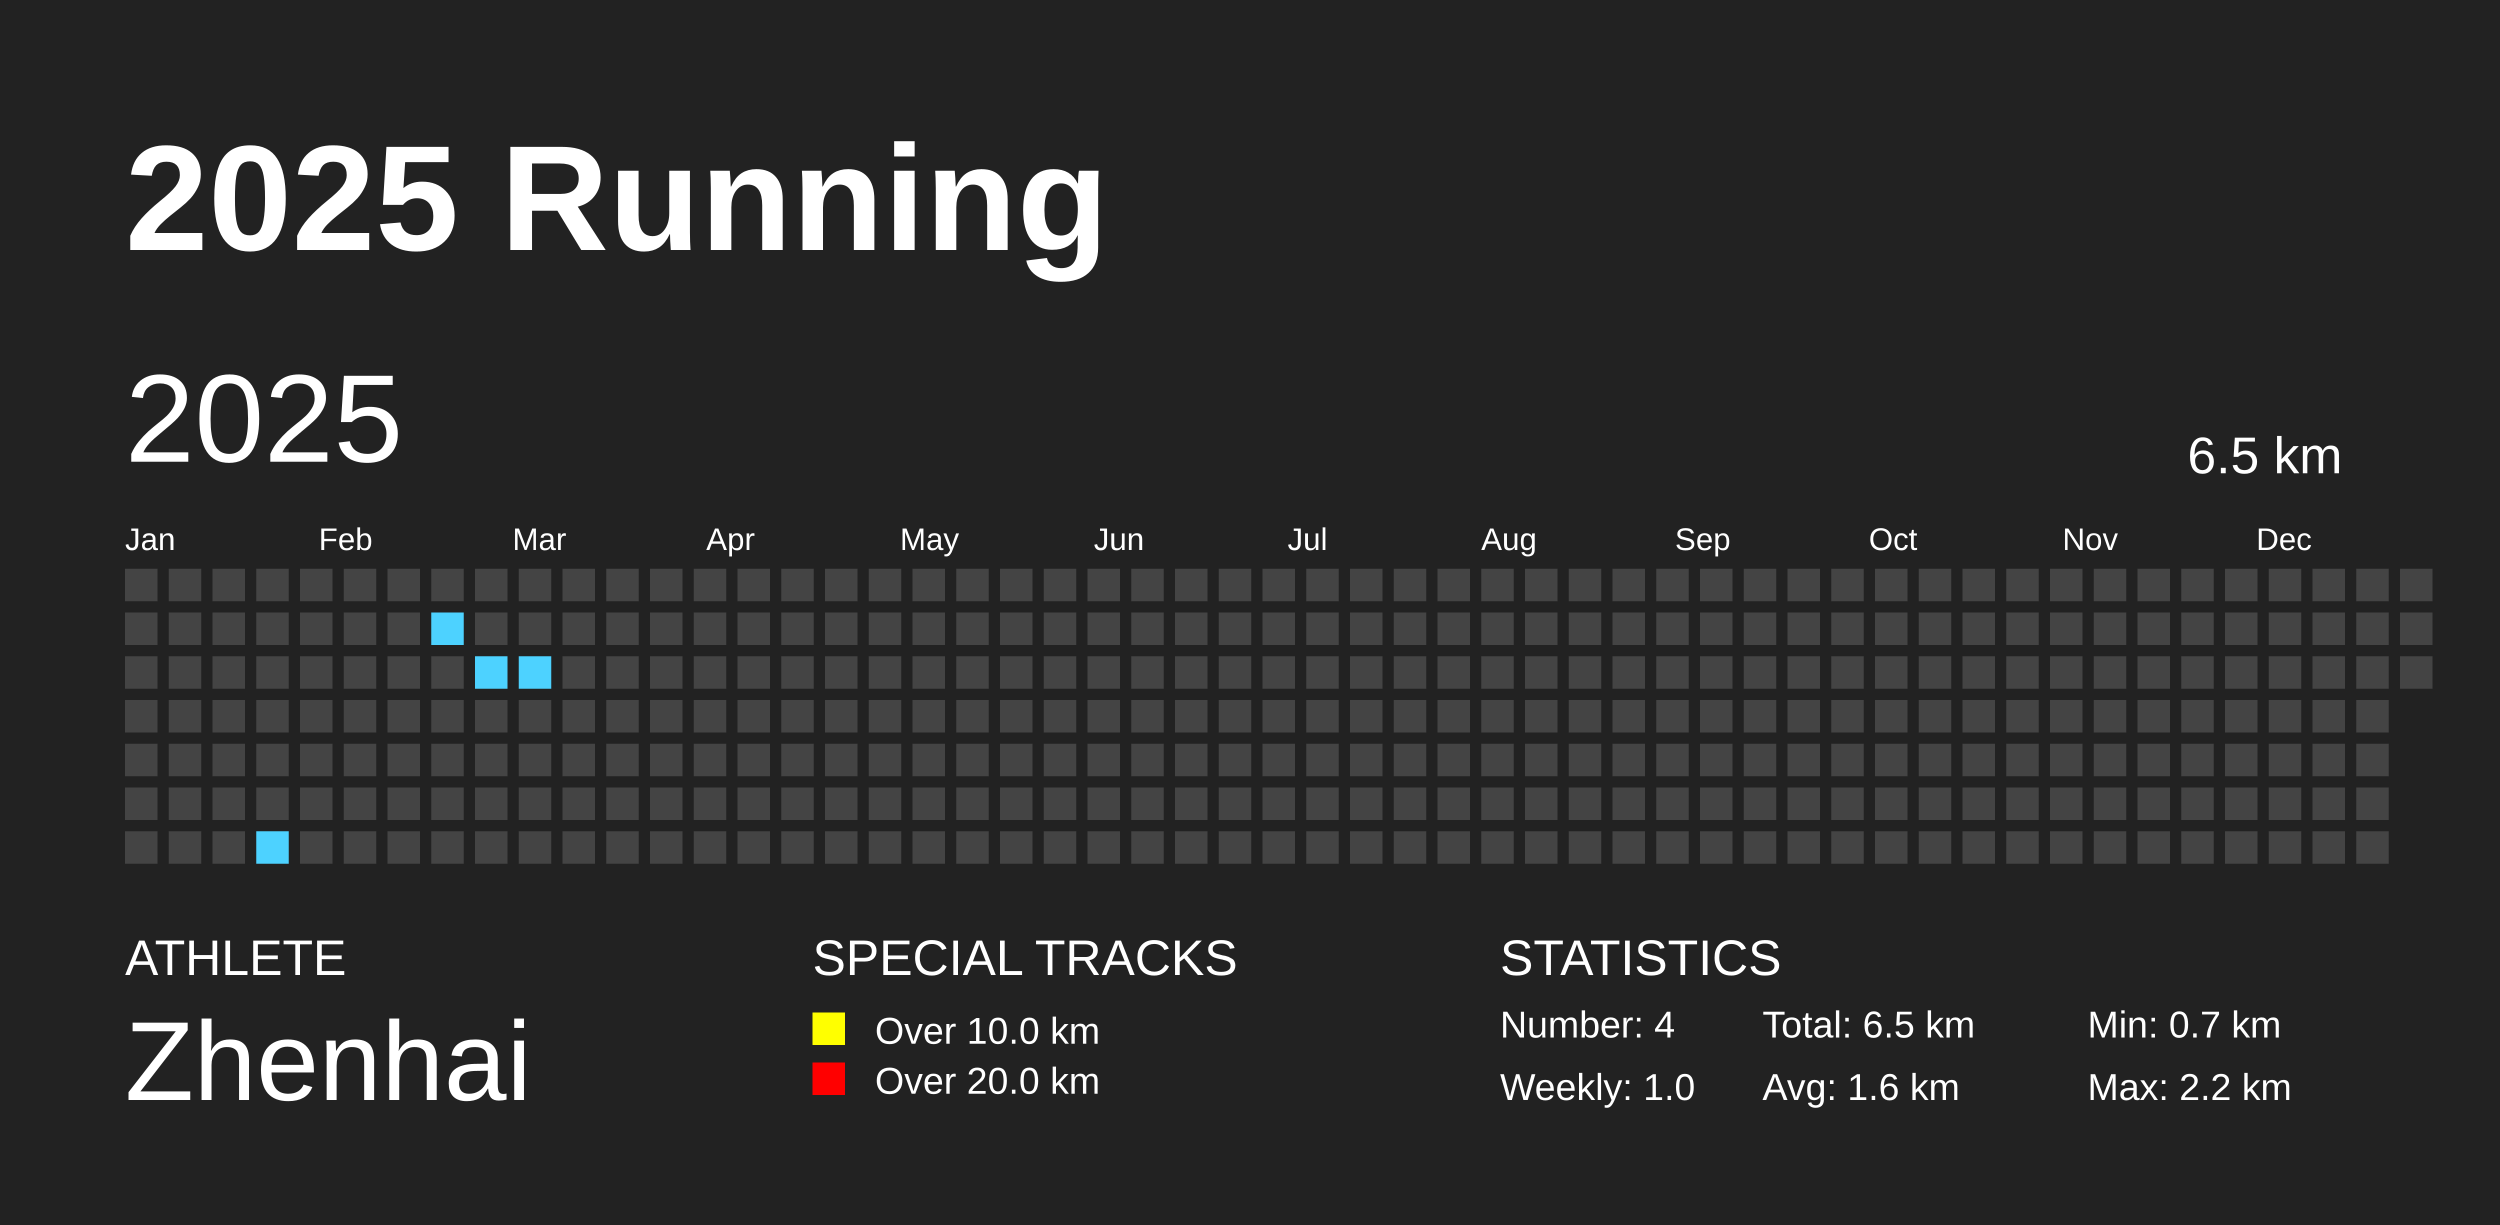
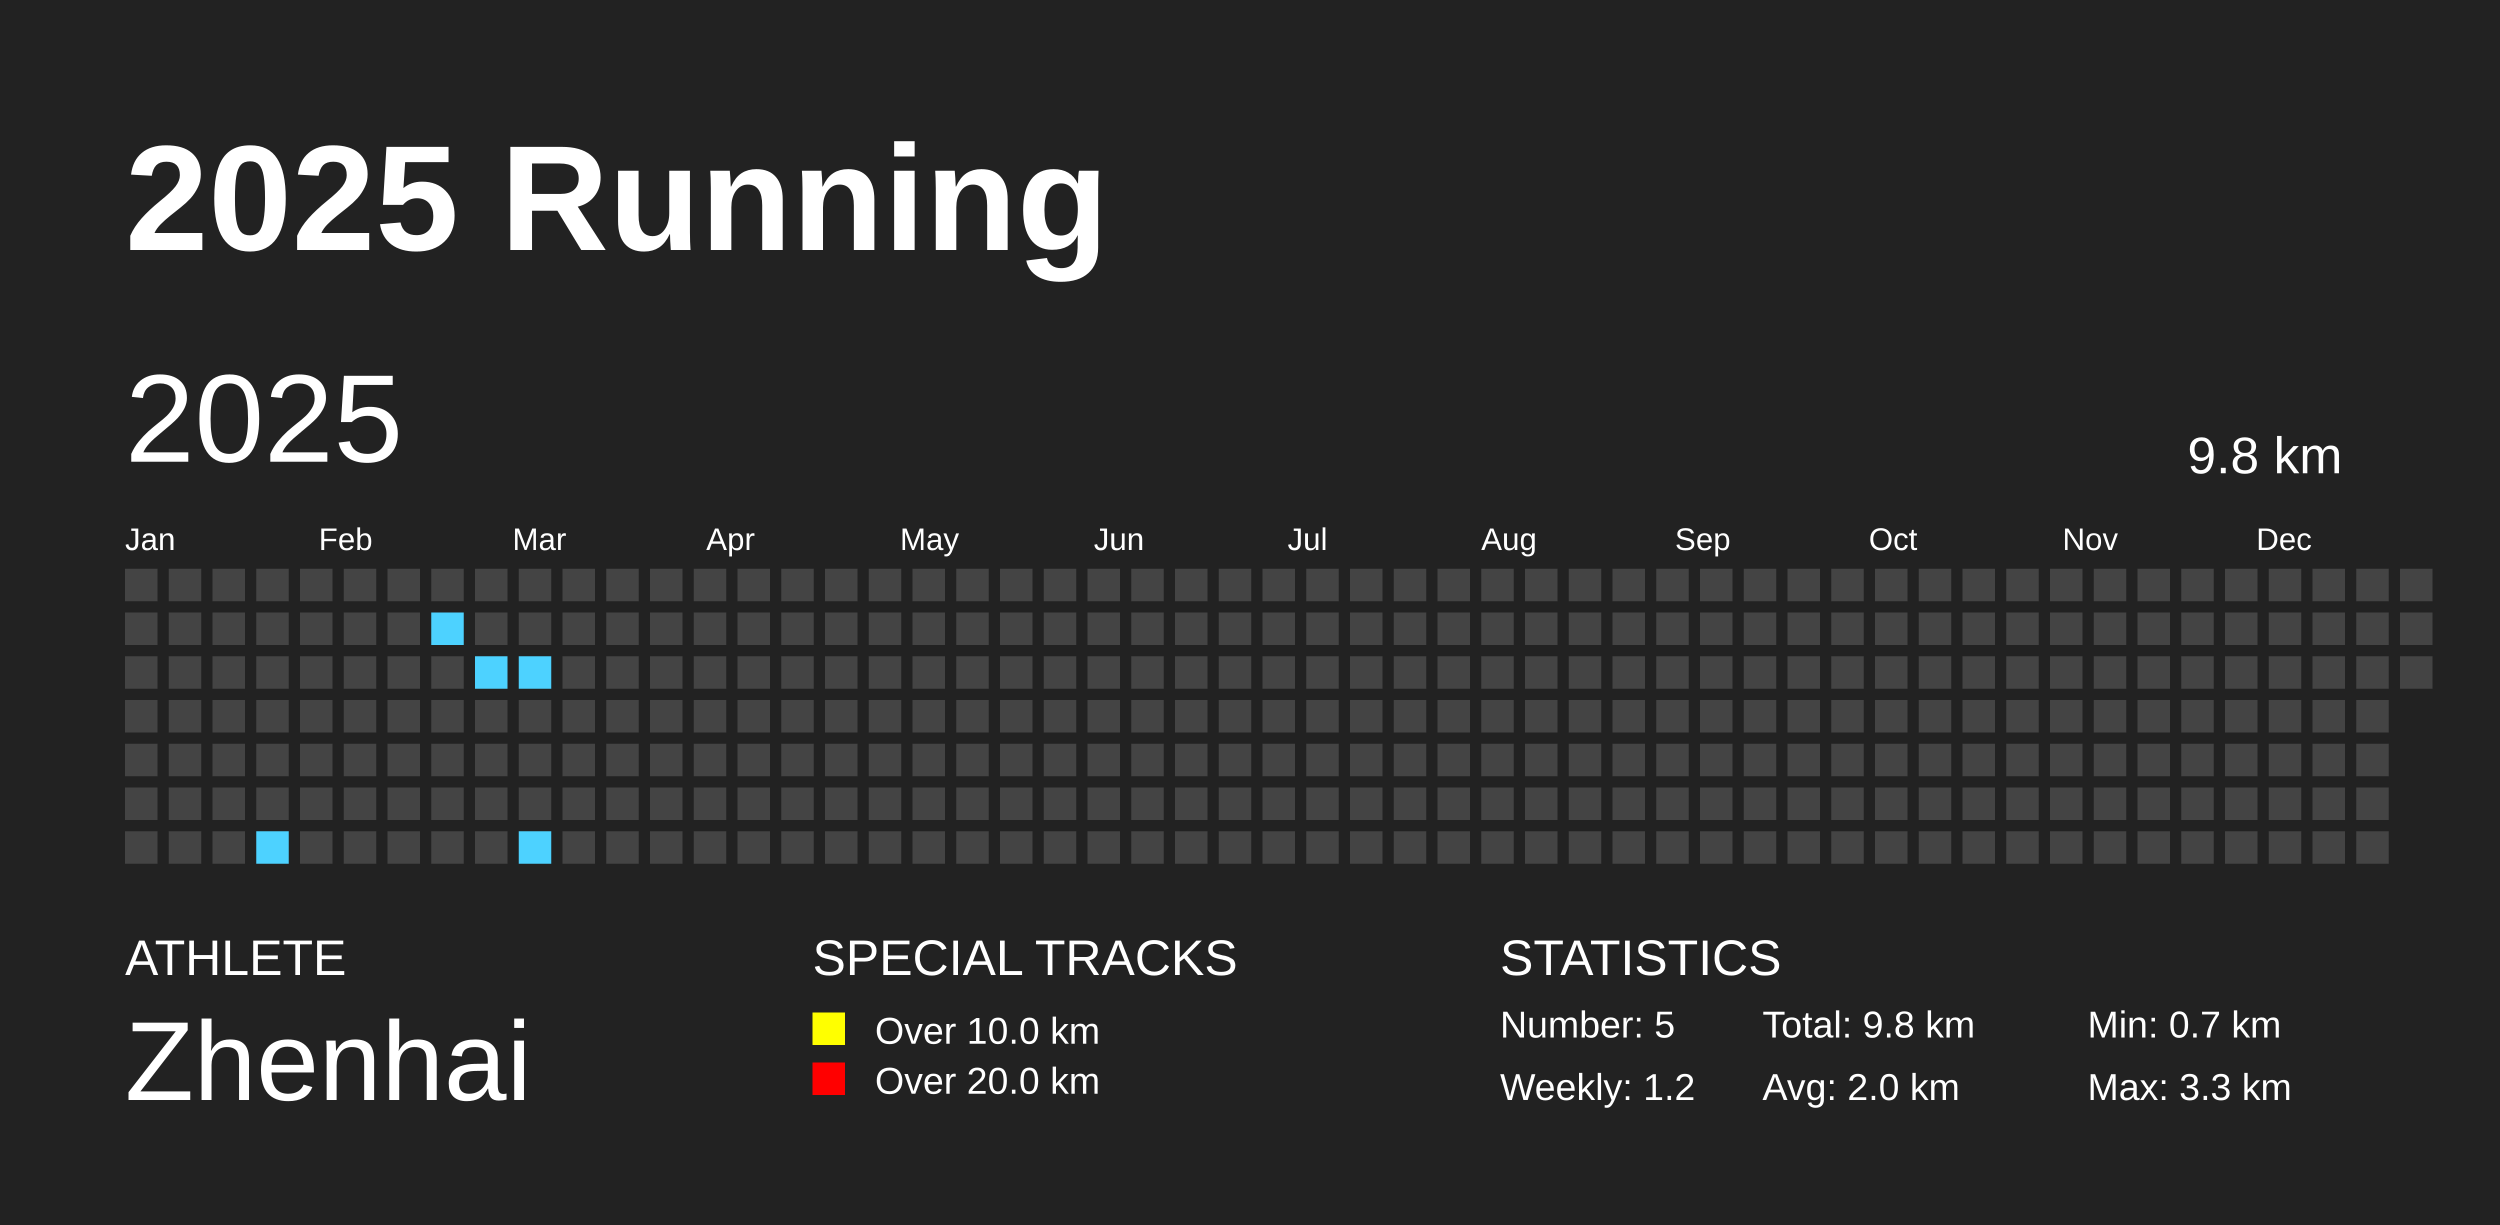
<svg xmlns="http://www.w3.org/2000/svg" baseProfile="full" height="98mm" version="1.1" viewBox="0,0,200,98" width="200mm">
  <defs />
  <rect fill="#222222" height="98" width="200" x="0" y="0" />
  <text fill="#FFFFFF" style="font-size:12px; font-family:Arial; font-weight:bold;" x="10" y="20">2025 Running</text>
  <text fill="#FFFFFF" style="font-size:4px; font-family:Arial" x="10" y="78">ATHLETE</text>
  <text fill="#FFFFFF" style="font-size:9px; font-family:Arial" x="10" y="88">Zhenhai</text>
  <text fill="#FFFFFF" style="font-size:4px; font-family:Arial" x="65" y="78">SPECIAL TRACKS</text>
  <rect fill="yellow" height="2.6" width="2.6" x="65" y="81" />
  <text fill="#FFFFFF" style="font-size:3px; font-family:Arial" x="70" y="83.5">Over 10.0 km</text>
  <rect fill="red" height="2.6" width="2.6" x="65" y="85" />
  <text fill="#FFFFFF" style="font-size:3px; font-family:Arial" x="70" y="87.5">Over 20.0 km</text>
  <text fill="#FFFFFF" style="font-size:4px; font-family:Arial" x="120" y="78">STATISTICS</text>
-   <text fill="#FFFFFF" style="font-size:3px; font-family:Arial" x="120" y="83">Number: 4</text>
-   <text fill="#FFFFFF" style="font-size:3px; font-family:Arial" x="120" y="88">Weekly: 1.0</text>
-   <text fill="#FFFFFF" style="font-size:3px; font-family:Arial" x="141" y="83">Total: 6.5 km</text>
-   <text fill="#FFFFFF" style="font-size:3px; font-family:Arial" x="141" y="88">Avg: 1.6 km</text>
+   <text fill="#FFFFFF" style="font-size:3px; font-family:Arial" x="120" y="83">Number: 5</text>
+   <text fill="#FFFFFF" style="font-size:3px; font-family:Arial" x="120" y="88">Weekly: 1.2</text>
+   <text fill="#FFFFFF" style="font-size:3px; font-family:Arial" x="141" y="83">Total: 9.8 km</text>
+   <text fill="#FFFFFF" style="font-size:3px; font-family:Arial" x="141" y="88">Avg: 2.0 km</text>
  <text fill="#FFFFFF" style="font-size:3px; font-family:Arial" x="167" y="83">Min: 0.7 km</text>
-   <text fill="#FFFFFF" style="font-size:3px; font-family:Arial" x="167" y="88">Max: 2.2 km</text>
+   <text fill="#FFFFFF" style="font-size:3px; font-family:Arial" x="167" y="88">Max: 3.3 km</text>
  <text dominant-baseline="hanging" fill="#FFFFFF" style="font-size:10.0px; font-family:Arial;" x="10" y="30">2025</text>
-   <text dominant-baseline="hanging" fill="#FFFFFF" style="font-size:4.125px; font-family:Arial;" x="175" y="35">6.5 km</text>
+   <text dominant-baseline="hanging" fill="#FFFFFF" style="font-size:4.125px; font-family:Arial;" x="175" y="35">9.8 km</text>
  <text fill="#FFFFFF" style="font-size:2.5px; font-family:Arial" x="10.0" y="44">Jan</text>
  <text fill="#FFFFFF" style="font-size:2.5px; font-family:Arial" x="25.5" y="44">Feb</text>
  <text fill="#FFFFFF" style="font-size:2.5px; font-family:Arial" x="41.0" y="44">Mar</text>
  <text fill="#FFFFFF" style="font-size:2.5px; font-family:Arial" x="56.5" y="44">Apr</text>
  <text fill="#FFFFFF" style="font-size:2.5px; font-family:Arial" x="72.0" y="44">May</text>
  <text fill="#FFFFFF" style="font-size:2.5px; font-family:Arial" x="87.5" y="44">Jun</text>
  <text fill="#FFFFFF" style="font-size:2.5px; font-family:Arial" x="103.0" y="44">Jul</text>
  <text fill="#FFFFFF" style="font-size:2.5px; font-family:Arial" x="118.5" y="44">Aug</text>
  <text fill="#FFFFFF" style="font-size:2.5px; font-family:Arial" x="134.0" y="44">Sep</text>
  <text fill="#FFFFFF" style="font-size:2.5px; font-family:Arial" x="149.5" y="44">Oct</text>
  <text fill="#FFFFFF" style="font-size:2.5px; font-family:Arial" x="165.0" y="44">Nov</text>
  <text fill="#FFFFFF" style="font-size:2.5px; font-family:Arial" x="180.5" y="44">Dec</text>
  <rect fill="#444444" height="2.6" width="2.6" x="10.0" y="45.5" />
  <rect fill="#444444" height="2.6" width="2.6" x="10.0" y="49.0" />
  <rect fill="#444444" height="2.6" width="2.6" x="10.0" y="52.5" />
  <rect fill="#444444" height="2.6" width="2.6" x="10.0" y="56.0" />
  <rect fill="#444444" height="2.6" width="2.6" x="10.0" y="59.5" />
  <rect fill="#444444" height="2.6" width="2.6" x="10.0" y="63.0" />
  <rect fill="#444444" height="2.6" width="2.6" x="10.0" y="66.5" />
  <rect fill="#444444" height="2.6" width="2.6" x="13.5" y="45.5" />
  <rect fill="#444444" height="2.6" width="2.6" x="13.5" y="49.0" />
  <rect fill="#444444" height="2.6" width="2.6" x="13.5" y="52.5" />
  <rect fill="#444444" height="2.6" width="2.6" x="13.5" y="56.0" />
  <rect fill="#444444" height="2.6" width="2.6" x="13.5" y="59.5" />
  <rect fill="#444444" height="2.6" width="2.6" x="13.5" y="63.0" />
  <rect fill="#444444" height="2.6" width="2.6" x="13.5" y="66.5" />
  <rect fill="#444444" height="2.6" width="2.6" x="17.0" y="45.5" />
  <rect fill="#444444" height="2.6" width="2.6" x="17.0" y="49.0" />
  <rect fill="#444444" height="2.6" width="2.6" x="17.0" y="52.5" />
  <rect fill="#444444" height="2.6" width="2.6" x="17.0" y="56.0" />
  <rect fill="#444444" height="2.6" width="2.6" x="17.0" y="59.5" />
  <rect fill="#444444" height="2.6" width="2.6" x="17.0" y="63.0" />
  <rect fill="#444444" height="2.6" width="2.6" x="17.0" y="66.5" />
  <rect fill="#444444" height="2.6" width="2.6" x="20.5" y="45.5" />
  <rect fill="#444444" height="2.6" width="2.6" x="20.5" y="49.0" />
  <rect fill="#444444" height="2.6" width="2.6" x="20.5" y="52.5" />
  <rect fill="#444444" height="2.6" width="2.6" x="20.5" y="56.0" />
  <rect fill="#444444" height="2.6" width="2.6" x="20.5" y="59.5" />
  <rect fill="#444444" height="2.6" width="2.6" x="20.5" y="63.0" />
  <rect fill="#4DD2FF" height="2.6" width="2.6" x="20.5" y="66.5" />
  <rect fill="#444444" height="2.6" width="2.6" x="24.0" y="45.5" />
  <rect fill="#444444" height="2.6" width="2.6" x="24.0" y="49.0" />
  <rect fill="#444444" height="2.6" width="2.6" x="24.0" y="52.5" />
  <rect fill="#444444" height="2.6" width="2.6" x="24.0" y="56.0" />
  <rect fill="#444444" height="2.6" width="2.6" x="24.0" y="59.5" />
  <rect fill="#444444" height="2.6" width="2.6" x="24.0" y="63.0" />
  <rect fill="#444444" height="2.6" width="2.6" x="24.0" y="66.5" />
  <rect fill="#444444" height="2.6" width="2.6" x="27.5" y="45.5" />
  <rect fill="#444444" height="2.6" width="2.6" x="27.5" y="49.0" />
  <rect fill="#444444" height="2.6" width="2.6" x="27.5" y="52.5" />
  <rect fill="#444444" height="2.6" width="2.6" x="27.5" y="56.0" />
  <rect fill="#444444" height="2.6" width="2.6" x="27.5" y="59.5" />
  <rect fill="#444444" height="2.6" width="2.6" x="27.5" y="63.0" />
  <rect fill="#444444" height="2.6" width="2.6" x="27.5" y="66.5" />
  <rect fill="#444444" height="2.6" width="2.6" x="31.0" y="45.5" />
  <rect fill="#444444" height="2.6" width="2.6" x="31.0" y="49.0" />
  <rect fill="#444444" height="2.6" width="2.6" x="31.0" y="52.5" />
  <rect fill="#444444" height="2.6" width="2.6" x="31.0" y="56.0" />
  <rect fill="#444444" height="2.6" width="2.6" x="31.0" y="59.5" />
  <rect fill="#444444" height="2.6" width="2.6" x="31.0" y="63.0" />
  <rect fill="#444444" height="2.6" width="2.6" x="31.0" y="66.5" />
  <rect fill="#444444" height="2.6" width="2.6" x="34.5" y="45.5" />
  <rect fill="#4DD2FF" height="2.6" width="2.6" x="34.5" y="49.0" />
  <rect fill="#444444" height="2.6" width="2.6" x="34.5" y="52.5" />
  <rect fill="#444444" height="2.6" width="2.6" x="34.5" y="56.0" />
  <rect fill="#444444" height="2.6" width="2.6" x="34.5" y="59.5" />
  <rect fill="#444444" height="2.6" width="2.6" x="34.5" y="63.0" />
  <rect fill="#444444" height="2.6" width="2.6" x="34.5" y="66.5" />
  <rect fill="#444444" height="2.6" width="2.6" x="38.0" y="45.5" />
  <rect fill="#444444" height="2.6" width="2.6" x="38.0" y="49.0" />
  <rect fill="#4DD2FF" height="2.6" width="2.6" x="38.0" y="52.5" />
  <rect fill="#444444" height="2.6" width="2.6" x="38.0" y="56.0" />
  <rect fill="#444444" height="2.6" width="2.6" x="38.0" y="59.5" />
  <rect fill="#444444" height="2.6" width="2.6" x="38.0" y="63.0" />
  <rect fill="#444444" height="2.6" width="2.6" x="38.0" y="66.5" />
  <rect fill="#444444" height="2.6" width="2.6" x="41.5" y="45.5" />
  <rect fill="#444444" height="2.6" width="2.6" x="41.5" y="49.0" />
  <rect fill="#4DD2FF" height="2.6" width="2.6" x="41.5" y="52.5" />
  <rect fill="#444444" height="2.6" width="2.6" x="41.5" y="56.0" />
  <rect fill="#444444" height="2.6" width="2.6" x="41.5" y="59.5" />
  <rect fill="#444444" height="2.6" width="2.6" x="41.5" y="63.0" />
-   <rect fill="#444444" height="2.6" width="2.6" x="41.5" y="66.5" />
+   <rect fill="#4DD2FF" height="2.6" width="2.6" x="41.5" y="66.5" />
  <rect fill="#444444" height="2.6" width="2.6" x="45.0" y="45.5" />
  <rect fill="#444444" height="2.6" width="2.6" x="45.0" y="49.0" />
  <rect fill="#444444" height="2.6" width="2.6" x="45.0" y="52.5" />
  <rect fill="#444444" height="2.6" width="2.6" x="45.0" y="56.0" />
  <rect fill="#444444" height="2.6" width="2.6" x="45.0" y="59.5" />
  <rect fill="#444444" height="2.6" width="2.6" x="45.0" y="63.0" />
  <rect fill="#444444" height="2.6" width="2.6" x="45.0" y="66.5" />
  <rect fill="#444444" height="2.6" width="2.6" x="48.5" y="45.5" />
  <rect fill="#444444" height="2.6" width="2.6" x="48.5" y="49.0" />
  <rect fill="#444444" height="2.6" width="2.6" x="48.5" y="52.5" />
  <rect fill="#444444" height="2.6" width="2.6" x="48.5" y="56.0" />
  <rect fill="#444444" height="2.6" width="2.6" x="48.5" y="59.5" />
  <rect fill="#444444" height="2.6" width="2.6" x="48.5" y="63.0" />
  <rect fill="#444444" height="2.6" width="2.6" x="48.5" y="66.5" />
  <rect fill="#444444" height="2.6" width="2.6" x="52.0" y="45.5" />
  <rect fill="#444444" height="2.6" width="2.6" x="52.0" y="49.0" />
  <rect fill="#444444" height="2.6" width="2.6" x="52.0" y="52.5" />
  <rect fill="#444444" height="2.6" width="2.6" x="52.0" y="56.0" />
  <rect fill="#444444" height="2.6" width="2.6" x="52.0" y="59.5" />
  <rect fill="#444444" height="2.6" width="2.6" x="52.0" y="63.0" />
  <rect fill="#444444" height="2.6" width="2.6" x="52.0" y="66.5" />
  <rect fill="#444444" height="2.6" width="2.6" x="55.5" y="45.5" />
  <rect fill="#444444" height="2.6" width="2.6" x="55.5" y="49.0" />
  <rect fill="#444444" height="2.6" width="2.6" x="55.5" y="52.5" />
  <rect fill="#444444" height="2.6" width="2.6" x="55.5" y="56.0" />
  <rect fill="#444444" height="2.6" width="2.6" x="55.5" y="59.5" />
  <rect fill="#444444" height="2.6" width="2.6" x="55.5" y="63.0" />
  <rect fill="#444444" height="2.6" width="2.6" x="55.5" y="66.5" />
  <rect fill="#444444" height="2.6" width="2.6" x="59.0" y="45.5" />
  <rect fill="#444444" height="2.6" width="2.6" x="59.0" y="49.0" />
  <rect fill="#444444" height="2.6" width="2.6" x="59.0" y="52.5" />
  <rect fill="#444444" height="2.6" width="2.6" x="59.0" y="56.0" />
  <rect fill="#444444" height="2.6" width="2.6" x="59.0" y="59.5" />
  <rect fill="#444444" height="2.6" width="2.6" x="59.0" y="63.0" />
  <rect fill="#444444" height="2.6" width="2.6" x="59.0" y="66.5" />
  <rect fill="#444444" height="2.6" width="2.6" x="62.5" y="45.5" />
  <rect fill="#444444" height="2.6" width="2.6" x="62.5" y="49.0" />
  <rect fill="#444444" height="2.6" width="2.6" x="62.5" y="52.5" />
  <rect fill="#444444" height="2.6" width="2.6" x="62.5" y="56.0" />
  <rect fill="#444444" height="2.6" width="2.6" x="62.5" y="59.5" />
  <rect fill="#444444" height="2.6" width="2.6" x="62.5" y="63.0" />
  <rect fill="#444444" height="2.6" width="2.6" x="62.5" y="66.5" />
  <rect fill="#444444" height="2.6" width="2.6" x="66.0" y="45.5" />
  <rect fill="#444444" height="2.6" width="2.6" x="66.0" y="49.0" />
  <rect fill="#444444" height="2.6" width="2.6" x="66.0" y="52.5" />
  <rect fill="#444444" height="2.6" width="2.6" x="66.0" y="56.0" />
  <rect fill="#444444" height="2.6" width="2.6" x="66.0" y="59.5" />
  <rect fill="#444444" height="2.6" width="2.6" x="66.0" y="63.0" />
  <rect fill="#444444" height="2.6" width="2.6" x="66.0" y="66.5" />
  <rect fill="#444444" height="2.6" width="2.6" x="69.5" y="45.5" />
  <rect fill="#444444" height="2.6" width="2.6" x="69.5" y="49.0" />
  <rect fill="#444444" height="2.6" width="2.6" x="69.5" y="52.5" />
  <rect fill="#444444" height="2.6" width="2.6" x="69.5" y="56.0" />
  <rect fill="#444444" height="2.6" width="2.6" x="69.5" y="59.5" />
  <rect fill="#444444" height="2.6" width="2.6" x="69.5" y="63.0" />
  <rect fill="#444444" height="2.6" width="2.6" x="69.5" y="66.5" />
  <rect fill="#444444" height="2.6" width="2.6" x="73.0" y="45.5" />
  <rect fill="#444444" height="2.6" width="2.6" x="73.0" y="49.0" />
  <rect fill="#444444" height="2.6" width="2.6" x="73.0" y="52.5" />
  <rect fill="#444444" height="2.6" width="2.6" x="73.0" y="56.0" />
  <rect fill="#444444" height="2.6" width="2.6" x="73.0" y="59.5" />
  <rect fill="#444444" height="2.6" width="2.6" x="73.0" y="63.0" />
  <rect fill="#444444" height="2.6" width="2.6" x="73.0" y="66.5" />
  <rect fill="#444444" height="2.6" width="2.6" x="76.5" y="45.5" />
  <rect fill="#444444" height="2.6" width="2.6" x="76.5" y="49.0" />
  <rect fill="#444444" height="2.6" width="2.6" x="76.5" y="52.5" />
  <rect fill="#444444" height="2.6" width="2.6" x="76.5" y="56.0" />
  <rect fill="#444444" height="2.6" width="2.6" x="76.5" y="59.5" />
  <rect fill="#444444" height="2.6" width="2.6" x="76.5" y="63.0" />
  <rect fill="#444444" height="2.6" width="2.6" x="76.5" y="66.5" />
  <rect fill="#444444" height="2.6" width="2.6" x="80.0" y="45.5" />
  <rect fill="#444444" height="2.6" width="2.6" x="80.0" y="49.0" />
  <rect fill="#444444" height="2.6" width="2.6" x="80.0" y="52.5" />
  <rect fill="#444444" height="2.6" width="2.6" x="80.0" y="56.0" />
  <rect fill="#444444" height="2.6" width="2.6" x="80.0" y="59.5" />
  <rect fill="#444444" height="2.6" width="2.6" x="80.0" y="63.0" />
  <rect fill="#444444" height="2.6" width="2.6" x="80.0" y="66.5" />
  <rect fill="#444444" height="2.6" width="2.6" x="83.5" y="45.5" />
  <rect fill="#444444" height="2.6" width="2.6" x="83.5" y="49.0" />
  <rect fill="#444444" height="2.6" width="2.6" x="83.5" y="52.5" />
  <rect fill="#444444" height="2.6" width="2.6" x="83.5" y="56.0" />
  <rect fill="#444444" height="2.6" width="2.6" x="83.5" y="59.5" />
  <rect fill="#444444" height="2.6" width="2.6" x="83.5" y="63.0" />
  <rect fill="#444444" height="2.6" width="2.6" x="83.5" y="66.5" />
  <rect fill="#444444" height="2.6" width="2.6" x="87.0" y="45.5" />
  <rect fill="#444444" height="2.6" width="2.6" x="87.0" y="49.0" />
  <rect fill="#444444" height="2.6" width="2.6" x="87.0" y="52.5" />
  <rect fill="#444444" height="2.6" width="2.6" x="87.0" y="56.0" />
  <rect fill="#444444" height="2.6" width="2.6" x="87.0" y="59.5" />
  <rect fill="#444444" height="2.6" width="2.6" x="87.0" y="63.0" />
  <rect fill="#444444" height="2.6" width="2.6" x="87.0" y="66.5" />
  <rect fill="#444444" height="2.6" width="2.6" x="90.5" y="45.5" />
  <rect fill="#444444" height="2.6" width="2.6" x="90.5" y="49.0" />
  <rect fill="#444444" height="2.6" width="2.6" x="90.5" y="52.5" />
  <rect fill="#444444" height="2.6" width="2.6" x="90.5" y="56.0" />
  <rect fill="#444444" height="2.6" width="2.6" x="90.5" y="59.5" />
  <rect fill="#444444" height="2.6" width="2.6" x="90.5" y="63.0" />
  <rect fill="#444444" height="2.6" width="2.6" x="90.5" y="66.5" />
  <rect fill="#444444" height="2.6" width="2.6" x="94.0" y="45.5" />
  <rect fill="#444444" height="2.6" width="2.6" x="94.0" y="49.0" />
  <rect fill="#444444" height="2.6" width="2.6" x="94.0" y="52.5" />
  <rect fill="#444444" height="2.6" width="2.6" x="94.0" y="56.0" />
  <rect fill="#444444" height="2.6" width="2.6" x="94.0" y="59.5" />
  <rect fill="#444444" height="2.6" width="2.6" x="94.0" y="63.0" />
  <rect fill="#444444" height="2.6" width="2.6" x="94.0" y="66.5" />
  <rect fill="#444444" height="2.6" width="2.6" x="97.5" y="45.5" />
  <rect fill="#444444" height="2.6" width="2.6" x="97.5" y="49.0" />
  <rect fill="#444444" height="2.6" width="2.6" x="97.5" y="52.5" />
  <rect fill="#444444" height="2.6" width="2.6" x="97.5" y="56.0" />
  <rect fill="#444444" height="2.6" width="2.6" x="97.5" y="59.5" />
  <rect fill="#444444" height="2.6" width="2.6" x="97.5" y="63.0" />
  <rect fill="#444444" height="2.6" width="2.6" x="97.5" y="66.5" />
  <rect fill="#444444" height="2.6" width="2.6" x="101.0" y="45.5" />
  <rect fill="#444444" height="2.6" width="2.6" x="101.0" y="49.0" />
  <rect fill="#444444" height="2.6" width="2.6" x="101.0" y="52.5" />
  <rect fill="#444444" height="2.6" width="2.6" x="101.0" y="56.0" />
  <rect fill="#444444" height="2.6" width="2.6" x="101.0" y="59.5" />
  <rect fill="#444444" height="2.6" width="2.6" x="101.0" y="63.0" />
  <rect fill="#444444" height="2.6" width="2.6" x="101.0" y="66.5" />
  <rect fill="#444444" height="2.6" width="2.6" x="104.5" y="45.5" />
  <rect fill="#444444" height="2.6" width="2.6" x="104.5" y="49.0" />
  <rect fill="#444444" height="2.6" width="2.6" x="104.5" y="52.5" />
  <rect fill="#444444" height="2.6" width="2.6" x="104.5" y="56.0" />
  <rect fill="#444444" height="2.6" width="2.6" x="104.5" y="59.5" />
  <rect fill="#444444" height="2.6" width="2.6" x="104.5" y="63.0" />
  <rect fill="#444444" height="2.6" width="2.6" x="104.5" y="66.5" />
  <rect fill="#444444" height="2.6" width="2.6" x="108.0" y="45.5" />
  <rect fill="#444444" height="2.6" width="2.6" x="108.0" y="49.0" />
  <rect fill="#444444" height="2.6" width="2.6" x="108.0" y="52.5" />
  <rect fill="#444444" height="2.6" width="2.6" x="108.0" y="56.0" />
  <rect fill="#444444" height="2.6" width="2.6" x="108.0" y="59.5" />
  <rect fill="#444444" height="2.6" width="2.6" x="108.0" y="63.0" />
  <rect fill="#444444" height="2.6" width="2.6" x="108.0" y="66.5" />
  <rect fill="#444444" height="2.6" width="2.6" x="111.5" y="45.5" />
  <rect fill="#444444" height="2.6" width="2.6" x="111.5" y="49.0" />
  <rect fill="#444444" height="2.6" width="2.6" x="111.5" y="52.5" />
  <rect fill="#444444" height="2.6" width="2.6" x="111.5" y="56.0" />
  <rect fill="#444444" height="2.6" width="2.6" x="111.5" y="59.5" />
  <rect fill="#444444" height="2.6" width="2.6" x="111.5" y="63.0" />
  <rect fill="#444444" height="2.6" width="2.6" x="111.5" y="66.5" />
  <rect fill="#444444" height="2.6" width="2.6" x="115.0" y="45.5" />
  <rect fill="#444444" height="2.6" width="2.6" x="115.0" y="49.0" />
  <rect fill="#444444" height="2.6" width="2.6" x="115.0" y="52.5" />
  <rect fill="#444444" height="2.6" width="2.6" x="115.0" y="56.0" />
  <rect fill="#444444" height="2.6" width="2.6" x="115.0" y="59.5" />
  <rect fill="#444444" height="2.6" width="2.6" x="115.0" y="63.0" />
  <rect fill="#444444" height="2.6" width="2.6" x="115.0" y="66.5" />
  <rect fill="#444444" height="2.6" width="2.6" x="118.5" y="45.5" />
  <rect fill="#444444" height="2.6" width="2.6" x="118.5" y="49.0" />
  <rect fill="#444444" height="2.6" width="2.6" x="118.5" y="52.5" />
  <rect fill="#444444" height="2.6" width="2.6" x="118.5" y="56.0" />
  <rect fill="#444444" height="2.6" width="2.6" x="118.5" y="59.5" />
  <rect fill="#444444" height="2.6" width="2.6" x="118.5" y="63.0" />
  <rect fill="#444444" height="2.6" width="2.6" x="118.5" y="66.5" />
  <rect fill="#444444" height="2.6" width="2.6" x="122.0" y="45.5" />
  <rect fill="#444444" height="2.6" width="2.6" x="122.0" y="49.0" />
  <rect fill="#444444" height="2.6" width="2.6" x="122.0" y="52.5" />
  <rect fill="#444444" height="2.6" width="2.6" x="122.0" y="56.0" />
  <rect fill="#444444" height="2.6" width="2.6" x="122.0" y="59.5" />
  <rect fill="#444444" height="2.6" width="2.6" x="122.0" y="63.0" />
  <rect fill="#444444" height="2.6" width="2.6" x="122.0" y="66.5" />
  <rect fill="#444444" height="2.6" width="2.6" x="125.5" y="45.5" />
  <rect fill="#444444" height="2.6" width="2.6" x="125.5" y="49.0" />
  <rect fill="#444444" height="2.6" width="2.6" x="125.5" y="52.5" />
  <rect fill="#444444" height="2.6" width="2.6" x="125.5" y="56.0" />
  <rect fill="#444444" height="2.6" width="2.6" x="125.5" y="59.5" />
  <rect fill="#444444" height="2.6" width="2.6" x="125.5" y="63.0" />
  <rect fill="#444444" height="2.6" width="2.6" x="125.5" y="66.5" />
  <rect fill="#444444" height="2.6" width="2.6" x="129.0" y="45.5" />
  <rect fill="#444444" height="2.6" width="2.6" x="129.0" y="49.0" />
  <rect fill="#444444" height="2.6" width="2.6" x="129.0" y="52.5" />
  <rect fill="#444444" height="2.6" width="2.6" x="129.0" y="56.0" />
  <rect fill="#444444" height="2.6" width="2.6" x="129.0" y="59.5" />
  <rect fill="#444444" height="2.6" width="2.6" x="129.0" y="63.0" />
  <rect fill="#444444" height="2.6" width="2.6" x="129.0" y="66.5" />
  <rect fill="#444444" height="2.6" width="2.6" x="132.5" y="45.5" />
  <rect fill="#444444" height="2.6" width="2.6" x="132.5" y="49.0" />
  <rect fill="#444444" height="2.6" width="2.6" x="132.5" y="52.5" />
  <rect fill="#444444" height="2.6" width="2.6" x="132.5" y="56.0" />
  <rect fill="#444444" height="2.6" width="2.6" x="132.5" y="59.5" />
  <rect fill="#444444" height="2.6" width="2.6" x="132.5" y="63.0" />
  <rect fill="#444444" height="2.6" width="2.6" x="132.5" y="66.5" />
  <rect fill="#444444" height="2.6" width="2.6" x="136.0" y="45.5" />
  <rect fill="#444444" height="2.6" width="2.6" x="136.0" y="49.0" />
  <rect fill="#444444" height="2.6" width="2.6" x="136.0" y="52.5" />
  <rect fill="#444444" height="2.6" width="2.6" x="136.0" y="56.0" />
  <rect fill="#444444" height="2.6" width="2.6" x="136.0" y="59.5" />
  <rect fill="#444444" height="2.6" width="2.6" x="136.0" y="63.0" />
  <rect fill="#444444" height="2.6" width="2.6" x="136.0" y="66.5" />
  <rect fill="#444444" height="2.6" width="2.6" x="139.5" y="45.5" />
  <rect fill="#444444" height="2.6" width="2.6" x="139.5" y="49.0" />
  <rect fill="#444444" height="2.6" width="2.6" x="139.5" y="52.5" />
  <rect fill="#444444" height="2.6" width="2.6" x="139.5" y="56.0" />
  <rect fill="#444444" height="2.6" width="2.6" x="139.5" y="59.5" />
  <rect fill="#444444" height="2.6" width="2.6" x="139.5" y="63.0" />
  <rect fill="#444444" height="2.6" width="2.6" x="139.5" y="66.5" />
  <rect fill="#444444" height="2.6" width="2.6" x="143.0" y="45.5" />
  <rect fill="#444444" height="2.6" width="2.6" x="143.0" y="49.0" />
  <rect fill="#444444" height="2.6" width="2.6" x="143.0" y="52.5" />
  <rect fill="#444444" height="2.6" width="2.6" x="143.0" y="56.0" />
  <rect fill="#444444" height="2.6" width="2.6" x="143.0" y="59.5" />
  <rect fill="#444444" height="2.6" width="2.6" x="143.0" y="63.0" />
  <rect fill="#444444" height="2.6" width="2.6" x="143.0" y="66.5" />
  <rect fill="#444444" height="2.6" width="2.6" x="146.5" y="45.5" />
  <rect fill="#444444" height="2.6" width="2.6" x="146.5" y="49.0" />
  <rect fill="#444444" height="2.6" width="2.6" x="146.5" y="52.5" />
  <rect fill="#444444" height="2.6" width="2.6" x="146.5" y="56.0" />
  <rect fill="#444444" height="2.6" width="2.6" x="146.5" y="59.5" />
  <rect fill="#444444" height="2.6" width="2.6" x="146.5" y="63.0" />
  <rect fill="#444444" height="2.6" width="2.6" x="146.5" y="66.5" />
  <rect fill="#444444" height="2.6" width="2.6" x="150.0" y="45.5" />
  <rect fill="#444444" height="2.6" width="2.6" x="150.0" y="49.0" />
  <rect fill="#444444" height="2.6" width="2.6" x="150.0" y="52.5" />
  <rect fill="#444444" height="2.6" width="2.6" x="150.0" y="56.0" />
  <rect fill="#444444" height="2.6" width="2.6" x="150.0" y="59.5" />
  <rect fill="#444444" height="2.6" width="2.6" x="150.0" y="63.0" />
  <rect fill="#444444" height="2.6" width="2.6" x="150.0" y="66.5" />
  <rect fill="#444444" height="2.6" width="2.6" x="153.5" y="45.5" />
  <rect fill="#444444" height="2.6" width="2.6" x="153.5" y="49.0" />
  <rect fill="#444444" height="2.6" width="2.6" x="153.5" y="52.5" />
  <rect fill="#444444" height="2.6" width="2.6" x="153.5" y="56.0" />
  <rect fill="#444444" height="2.6" width="2.6" x="153.5" y="59.5" />
  <rect fill="#444444" height="2.6" width="2.6" x="153.5" y="63.0" />
  <rect fill="#444444" height="2.6" width="2.6" x="153.5" y="66.5" />
  <rect fill="#444444" height="2.6" width="2.6" x="157.0" y="45.5" />
  <rect fill="#444444" height="2.6" width="2.6" x="157.0" y="49.0" />
  <rect fill="#444444" height="2.6" width="2.6" x="157.0" y="52.5" />
  <rect fill="#444444" height="2.6" width="2.6" x="157.0" y="56.0" />
  <rect fill="#444444" height="2.6" width="2.6" x="157.0" y="59.5" />
  <rect fill="#444444" height="2.6" width="2.6" x="157.0" y="63.0" />
  <rect fill="#444444" height="2.6" width="2.6" x="157.0" y="66.5" />
  <rect fill="#444444" height="2.6" width="2.6" x="160.5" y="45.5" />
  <rect fill="#444444" height="2.6" width="2.6" x="160.5" y="49.0" />
  <rect fill="#444444" height="2.6" width="2.6" x="160.5" y="52.5" />
  <rect fill="#444444" height="2.6" width="2.6" x="160.5" y="56.0" />
  <rect fill="#444444" height="2.6" width="2.6" x="160.5" y="59.5" />
  <rect fill="#444444" height="2.6" width="2.6" x="160.5" y="63.0" />
  <rect fill="#444444" height="2.6" width="2.6" x="160.5" y="66.5" />
  <rect fill="#444444" height="2.6" width="2.6" x="164.0" y="45.5" />
  <rect fill="#444444" height="2.6" width="2.6" x="164.0" y="49.0" />
  <rect fill="#444444" height="2.6" width="2.6" x="164.0" y="52.5" />
  <rect fill="#444444" height="2.6" width="2.6" x="164.0" y="56.0" />
  <rect fill="#444444" height="2.6" width="2.6" x="164.0" y="59.5" />
  <rect fill="#444444" height="2.6" width="2.6" x="164.0" y="63.0" />
  <rect fill="#444444" height="2.6" width="2.6" x="164.0" y="66.5" />
  <rect fill="#444444" height="2.6" width="2.6" x="167.5" y="45.5" />
  <rect fill="#444444" height="2.6" width="2.6" x="167.5" y="49.0" />
  <rect fill="#444444" height="2.6" width="2.6" x="167.5" y="52.5" />
  <rect fill="#444444" height="2.6" width="2.6" x="167.5" y="56.0" />
  <rect fill="#444444" height="2.6" width="2.6" x="167.5" y="59.5" />
  <rect fill="#444444" height="2.6" width="2.6" x="167.5" y="63.0" />
  <rect fill="#444444" height="2.6" width="2.6" x="167.5" y="66.5" />
  <rect fill="#444444" height="2.6" width="2.6" x="171.0" y="45.5" />
  <rect fill="#444444" height="2.6" width="2.6" x="171.0" y="49.0" />
  <rect fill="#444444" height="2.6" width="2.6" x="171.0" y="52.5" />
  <rect fill="#444444" height="2.6" width="2.6" x="171.0" y="56.0" />
  <rect fill="#444444" height="2.6" width="2.6" x="171.0" y="59.5" />
  <rect fill="#444444" height="2.6" width="2.6" x="171.0" y="63.0" />
  <rect fill="#444444" height="2.6" width="2.6" x="171.0" y="66.5" />
  <rect fill="#444444" height="2.6" width="2.6" x="174.5" y="45.5" />
  <rect fill="#444444" height="2.6" width="2.6" x="174.5" y="49.0" />
  <rect fill="#444444" height="2.6" width="2.6" x="174.5" y="52.5" />
  <rect fill="#444444" height="2.6" width="2.6" x="174.5" y="56.0" />
  <rect fill="#444444" height="2.6" width="2.6" x="174.5" y="59.5" />
  <rect fill="#444444" height="2.6" width="2.6" x="174.5" y="63.0" />
  <rect fill="#444444" height="2.6" width="2.6" x="174.5" y="66.5" />
  <rect fill="#444444" height="2.6" width="2.6" x="178.0" y="45.5" />
  <rect fill="#444444" height="2.6" width="2.6" x="178.0" y="49.0" />
  <rect fill="#444444" height="2.6" width="2.6" x="178.0" y="52.5" />
  <rect fill="#444444" height="2.6" width="2.6" x="178.0" y="56.0" />
  <rect fill="#444444" height="2.6" width="2.6" x="178.0" y="59.5" />
  <rect fill="#444444" height="2.6" width="2.6" x="178.0" y="63.0" />
  <rect fill="#444444" height="2.6" width="2.6" x="178.0" y="66.5" />
  <rect fill="#444444" height="2.6" width="2.6" x="181.5" y="45.5" />
  <rect fill="#444444" height="2.6" width="2.6" x="181.5" y="49.0" />
  <rect fill="#444444" height="2.6" width="2.6" x="181.5" y="52.5" />
  <rect fill="#444444" height="2.6" width="2.6" x="181.5" y="56.0" />
  <rect fill="#444444" height="2.6" width="2.6" x="181.5" y="59.5" />
  <rect fill="#444444" height="2.6" width="2.6" x="181.5" y="63.0" />
  <rect fill="#444444" height="2.6" width="2.6" x="181.5" y="66.5" />
  <rect fill="#444444" height="2.6" width="2.6" x="185.0" y="45.5" />
  <rect fill="#444444" height="2.6" width="2.6" x="185.0" y="49.0" />
  <rect fill="#444444" height="2.6" width="2.6" x="185.0" y="52.5" />
  <rect fill="#444444" height="2.6" width="2.6" x="185.0" y="56.0" />
  <rect fill="#444444" height="2.6" width="2.6" x="185.0" y="59.5" />
  <rect fill="#444444" height="2.6" width="2.6" x="185.0" y="63.0" />
  <rect fill="#444444" height="2.6" width="2.6" x="185.0" y="66.5" />
  <rect fill="#444444" height="2.6" width="2.6" x="188.5" y="45.5" />
  <rect fill="#444444" height="2.6" width="2.6" x="188.5" y="49.0" />
  <rect fill="#444444" height="2.6" width="2.6" x="188.5" y="52.5" />
  <rect fill="#444444" height="2.6" width="2.6" x="188.5" y="56.0" />
  <rect fill="#444444" height="2.6" width="2.6" x="188.5" y="59.5" />
  <rect fill="#444444" height="2.6" width="2.6" x="188.5" y="63.0" />
  <rect fill="#444444" height="2.6" width="2.6" x="188.5" y="66.5" />
  <rect fill="#444444" height="2.6" width="2.6" x="192.0" y="45.5" />
  <rect fill="#444444" height="2.6" width="2.6" x="192.0" y="49.0" />
  <rect fill="#444444" height="2.6" width="2.6" x="192.0" y="52.5" />
</svg>
